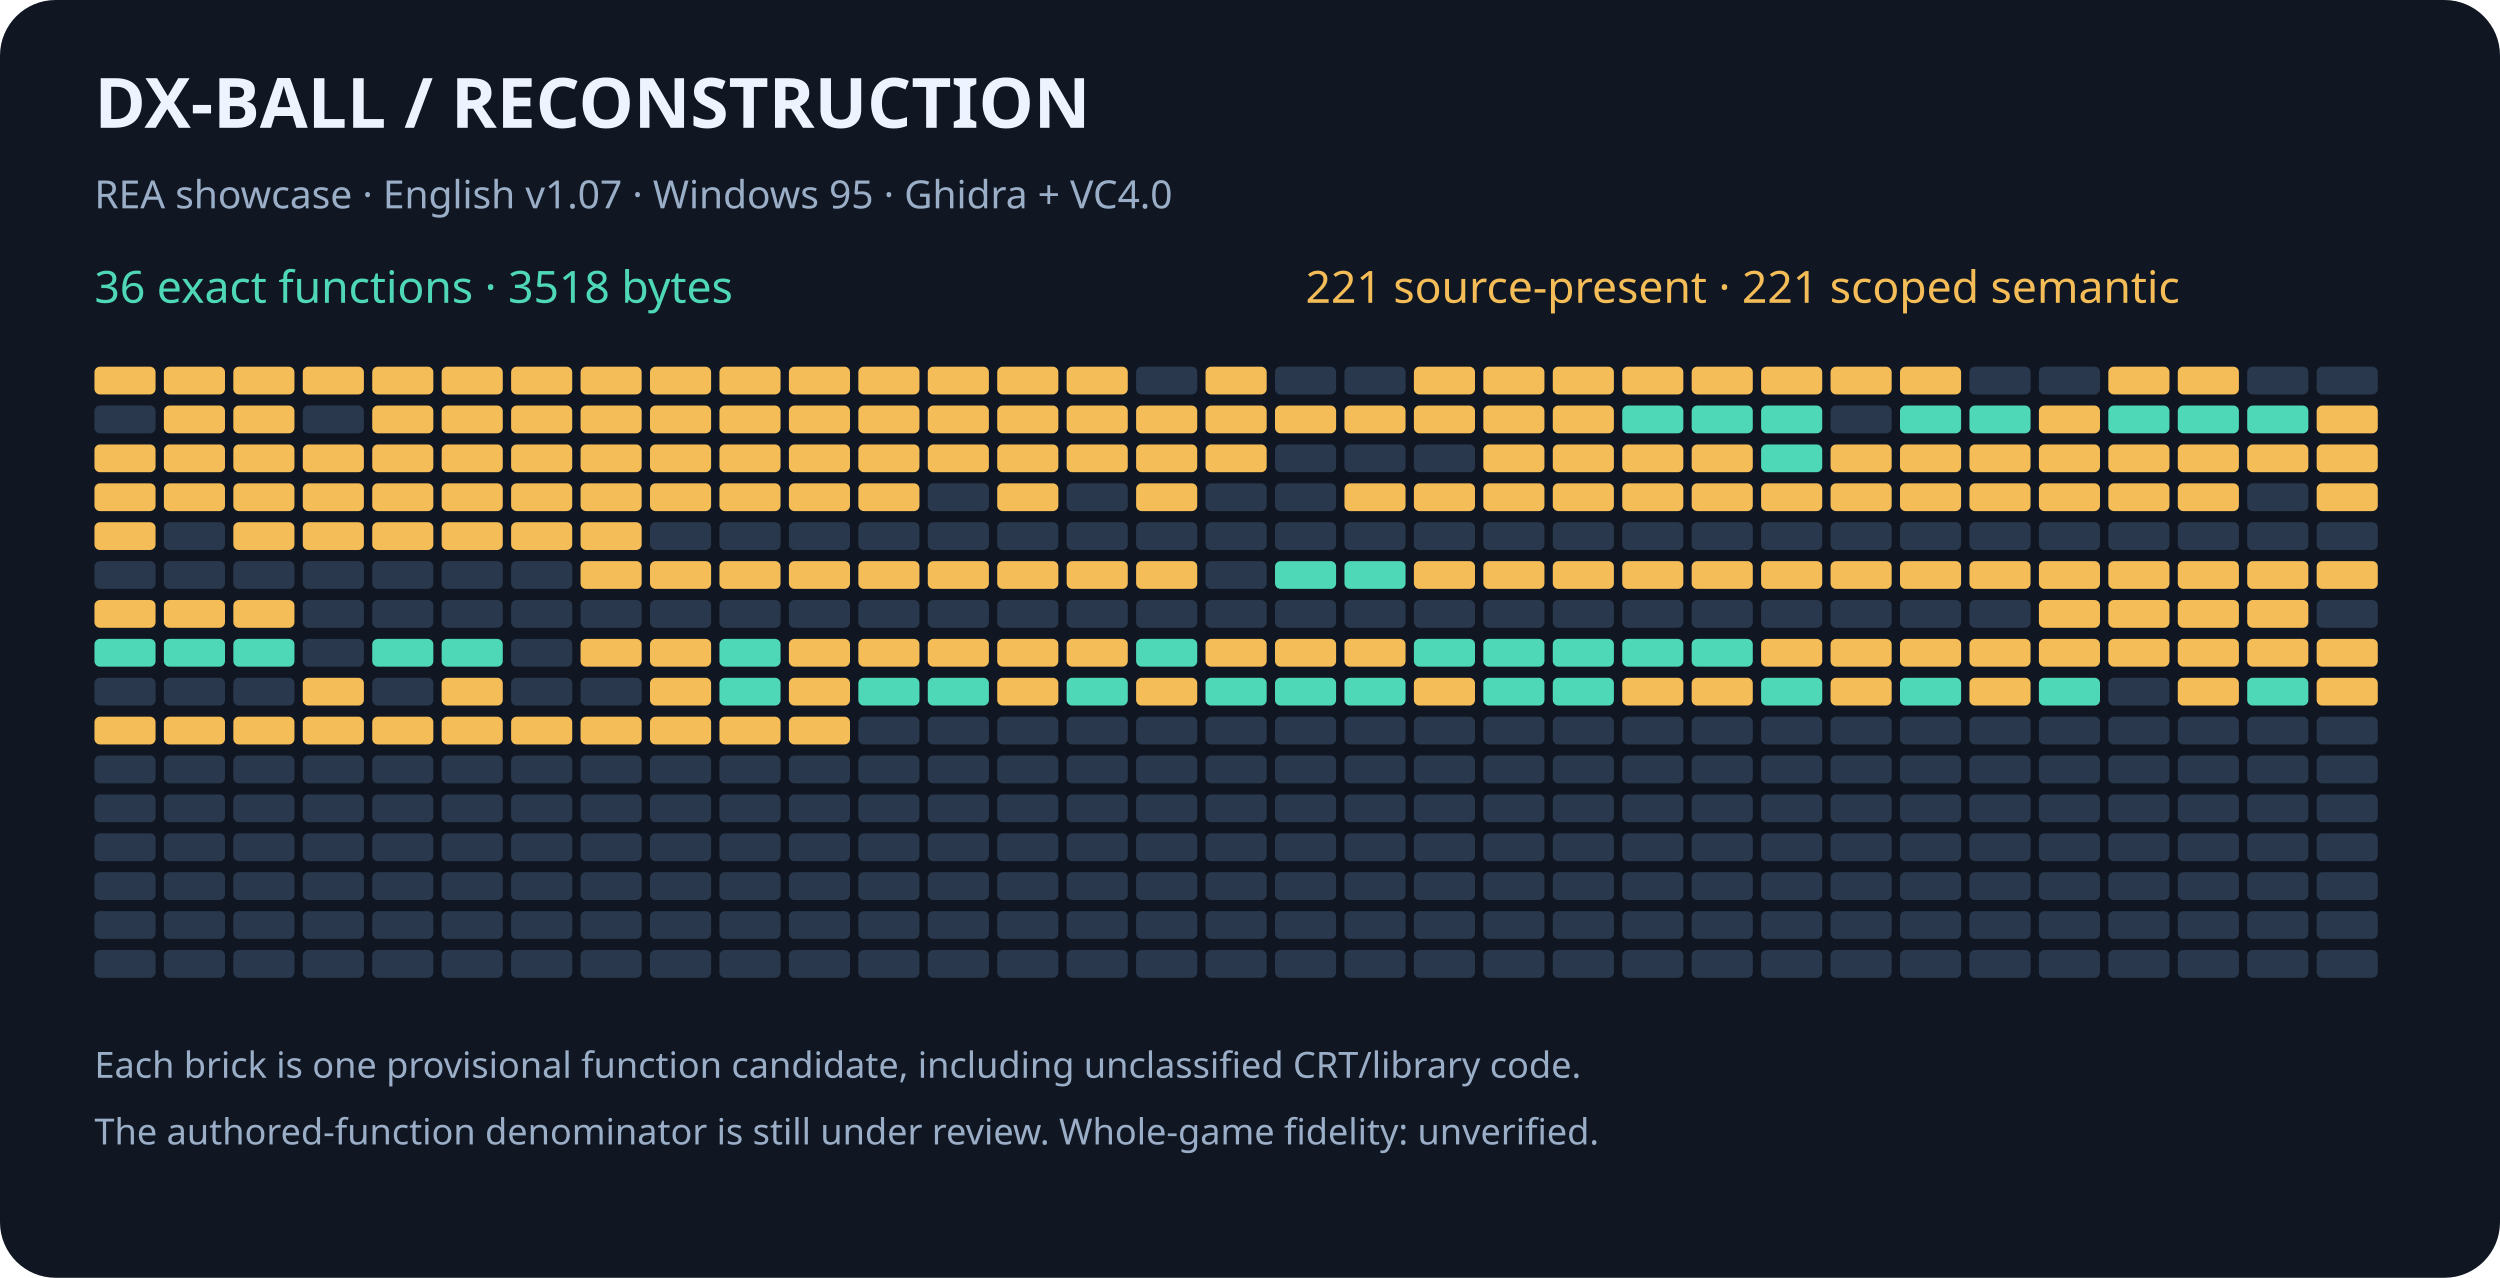
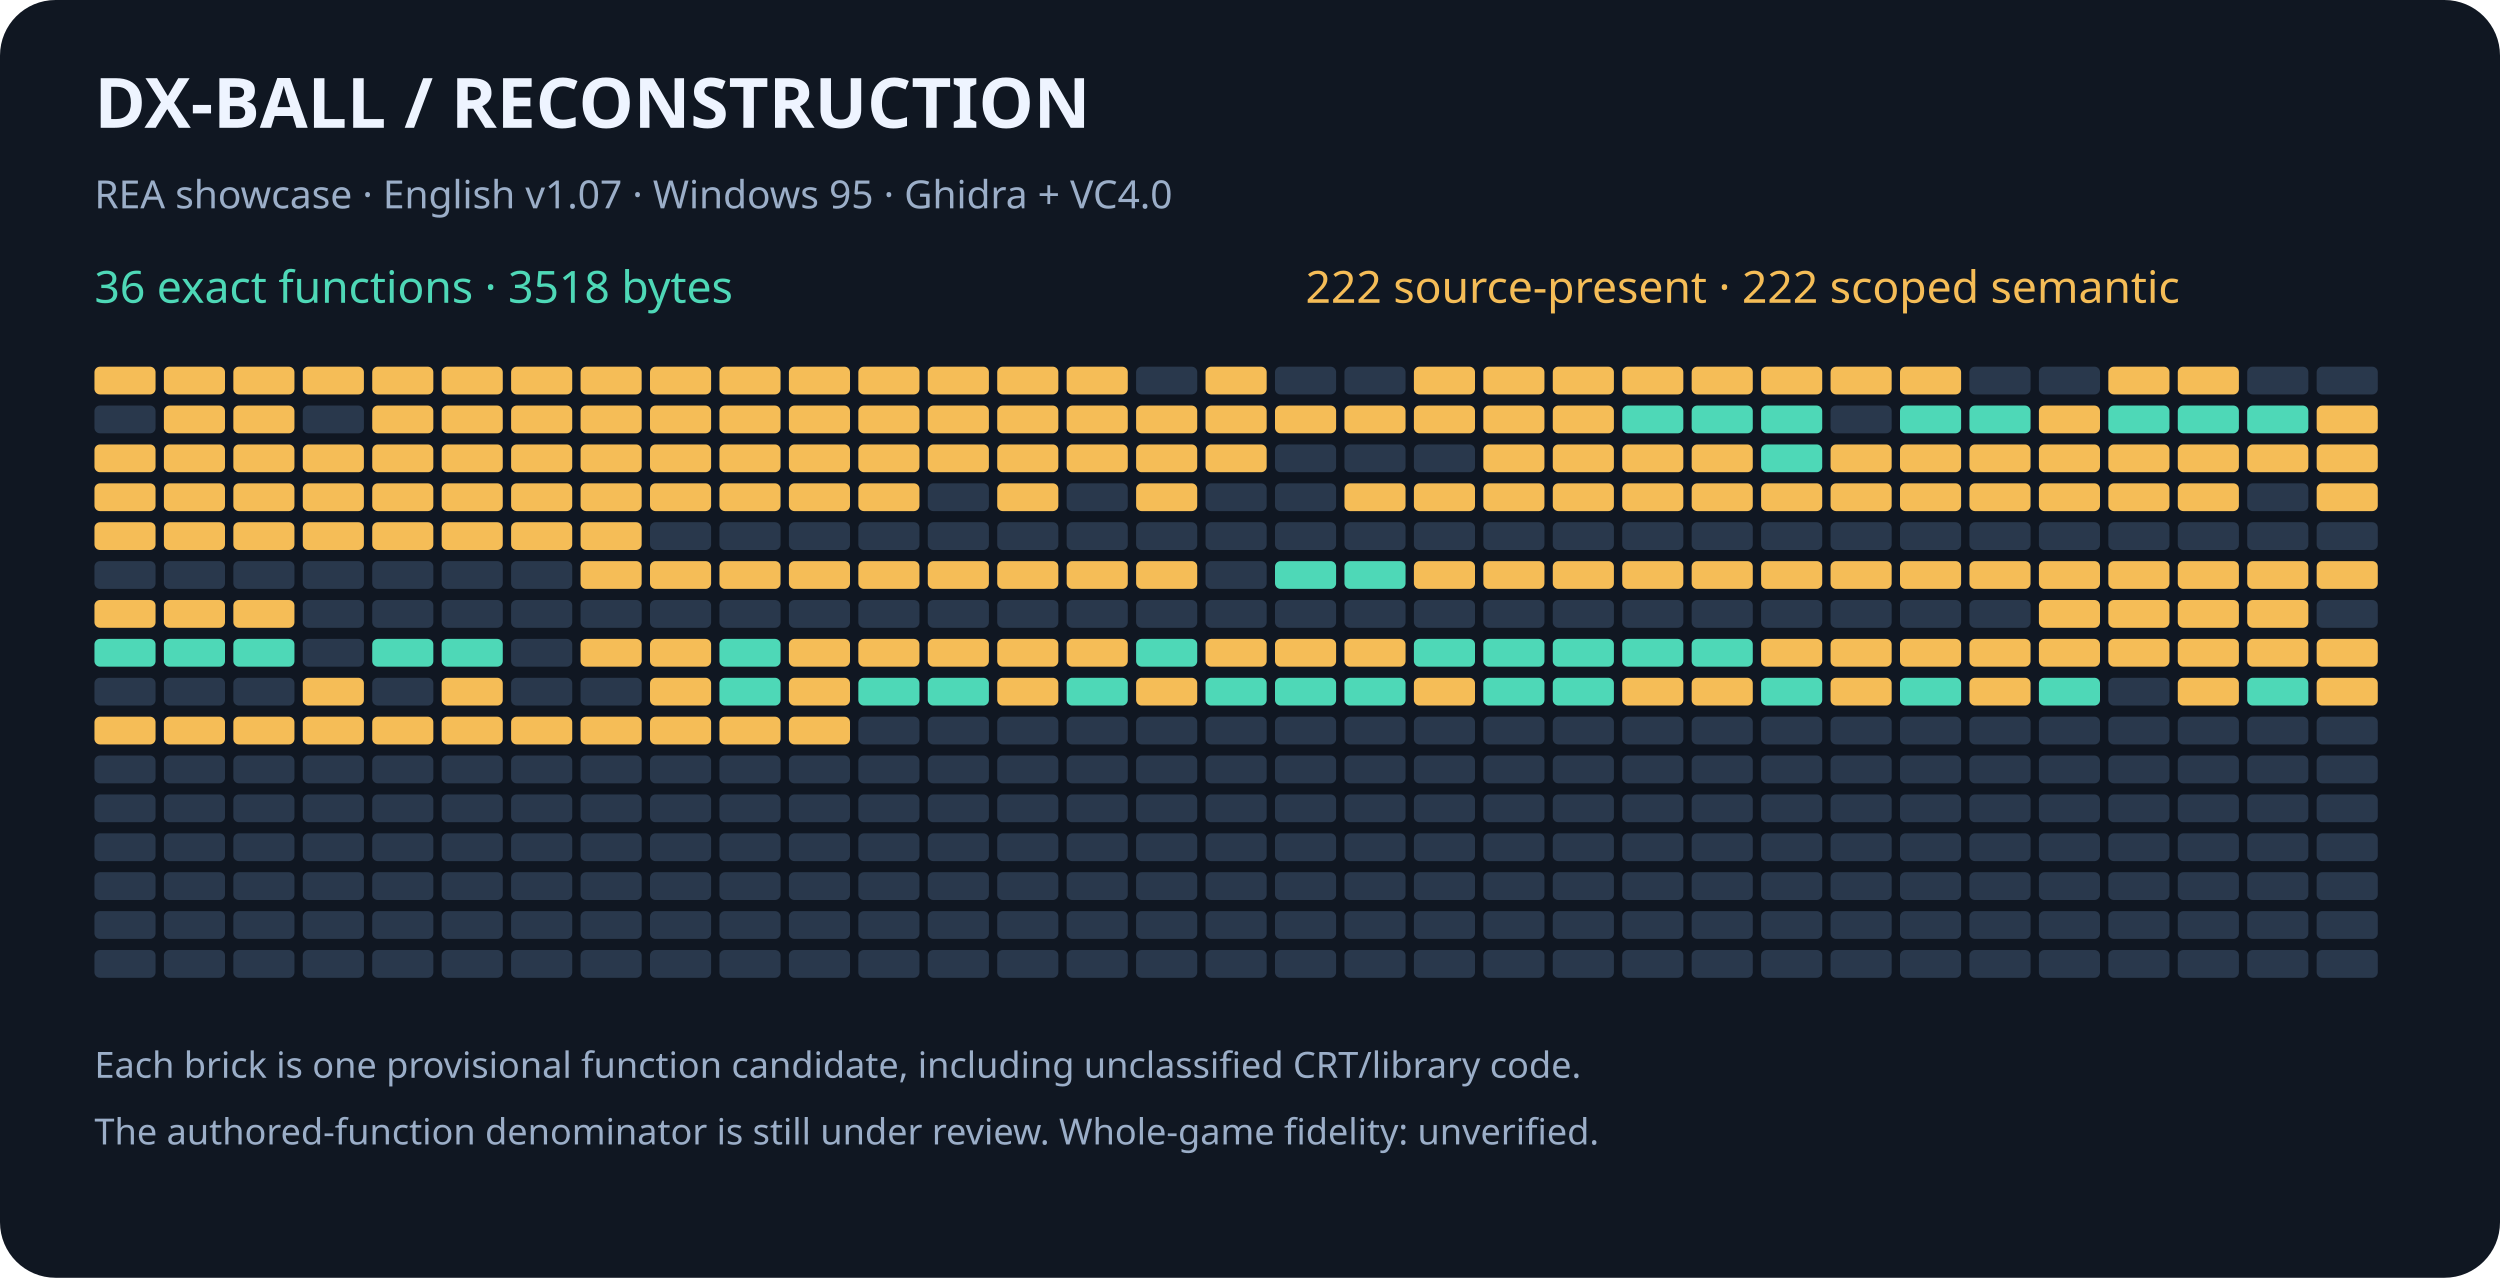
<svg xmlns="http://www.w3.org/2000/svg" width="900" height="460" viewBox="0 0 900 460" role="img" aria-labelledby="title desc">
  <rect width="900" height="460" rx="20" fill="#101722" />
  <g font-family="sans-serif">
    <text x="34" y="46" fill="#eef4ff" font-size="25" font-weight="bold">DX-BALL  /  RECONSTRUCTION</text>
    <text x="34" y="75" fill="#9baec8" font-size="14">REA showcase · English v1.07 · Windows 95 · Ghidra + VC4.0</text>
    <text x="34" y="109" fill="#4ed8b7" font-size="16">36 exact functions · 3518 bytes</text>
-     <text x="470" y="109" fill="#f5bd57" font-size="16">221 source-present · 221 scoped semantic</text>
+     <text x="470" y="109" fill="#f5bd57" font-size="16">222 source-present · 222 scoped semantic</text>
    <rect x="34" y="132" width="22" height="10" rx="2" fill="#f5bd57" />
    <rect x="59" y="132" width="22" height="10" rx="2" fill="#f5bd57" />
    <rect x="84" y="132" width="22" height="10" rx="2" fill="#f5bd57" />
    <rect x="109" y="132" width="22" height="10" rx="2" fill="#f5bd57" />
    <rect x="134" y="132" width="22" height="10" rx="2" fill="#f5bd57" />
    <rect x="159" y="132" width="22" height="10" rx="2" fill="#f5bd57" />
    <rect x="184" y="132" width="22" height="10" rx="2" fill="#f5bd57" />
    <rect x="209" y="132" width="22" height="10" rx="2" fill="#f5bd57" />
    <rect x="234" y="132" width="22" height="10" rx="2" fill="#f5bd57" />
    <rect x="259" y="132" width="22" height="10" rx="2" fill="#f5bd57" />
    <rect x="284" y="132" width="22" height="10" rx="2" fill="#f5bd57" />
    <rect x="309" y="132" width="22" height="10" rx="2" fill="#f5bd57" />
    <rect x="334" y="132" width="22" height="10" rx="2" fill="#f5bd57" />
    <rect x="359" y="132" width="22" height="10" rx="2" fill="#f5bd57" />
    <rect x="384" y="132" width="22" height="10" rx="2" fill="#f5bd57" />
    <rect x="409" y="132" width="22" height="10" rx="2" fill="#29384c" />
    <rect x="434" y="132" width="22" height="10" rx="2" fill="#f5bd57" />
    <rect x="459" y="132" width="22" height="10" rx="2" fill="#29384c" />
    <rect x="484" y="132" width="22" height="10" rx="2" fill="#29384c" />
    <rect x="509" y="132" width="22" height="10" rx="2" fill="#f5bd57" />
    <rect x="534" y="132" width="22" height="10" rx="2" fill="#f5bd57" />
    <rect x="559" y="132" width="22" height="10" rx="2" fill="#f5bd57" />
    <rect x="584" y="132" width="22" height="10" rx="2" fill="#f5bd57" />
    <rect x="609" y="132" width="22" height="10" rx="2" fill="#f5bd57" />
    <rect x="634" y="132" width="22" height="10" rx="2" fill="#f5bd57" />
    <rect x="659" y="132" width="22" height="10" rx="2" fill="#f5bd57" />
    <rect x="684" y="132" width="22" height="10" rx="2" fill="#f5bd57" />
    <rect x="709" y="132" width="22" height="10" rx="2" fill="#29384c" />
    <rect x="734" y="132" width="22" height="10" rx="2" fill="#29384c" />
    <rect x="759" y="132" width="22" height="10" rx="2" fill="#f5bd57" />
    <rect x="784" y="132" width="22" height="10" rx="2" fill="#f5bd57" />
    <rect x="809" y="132" width="22" height="10" rx="2" fill="#29384c" />
    <rect x="834" y="132" width="22" height="10" rx="2" fill="#29384c" />
    <rect x="34" y="146" width="22" height="10" rx="2" fill="#29384c" />
    <rect x="59" y="146" width="22" height="10" rx="2" fill="#f5bd57" />
    <rect x="84" y="146" width="22" height="10" rx="2" fill="#f5bd57" />
    <rect x="109" y="146" width="22" height="10" rx="2" fill="#29384c" />
    <rect x="134" y="146" width="22" height="10" rx="2" fill="#f5bd57" />
    <rect x="159" y="146" width="22" height="10" rx="2" fill="#f5bd57" />
    <rect x="184" y="146" width="22" height="10" rx="2" fill="#f5bd57" />
    <rect x="209" y="146" width="22" height="10" rx="2" fill="#f5bd57" />
    <rect x="234" y="146" width="22" height="10" rx="2" fill="#f5bd57" />
    <rect x="259" y="146" width="22" height="10" rx="2" fill="#f5bd57" />
    <rect x="284" y="146" width="22" height="10" rx="2" fill="#f5bd57" />
    <rect x="309" y="146" width="22" height="10" rx="2" fill="#f5bd57" />
    <rect x="334" y="146" width="22" height="10" rx="2" fill="#f5bd57" />
    <rect x="359" y="146" width="22" height="10" rx="2" fill="#f5bd57" />
    <rect x="384" y="146" width="22" height="10" rx="2" fill="#f5bd57" />
    <rect x="409" y="146" width="22" height="10" rx="2" fill="#f5bd57" />
    <rect x="434" y="146" width="22" height="10" rx="2" fill="#f5bd57" />
    <rect x="459" y="146" width="22" height="10" rx="2" fill="#f5bd57" />
    <rect x="484" y="146" width="22" height="10" rx="2" fill="#f5bd57" />
    <rect x="509" y="146" width="22" height="10" rx="2" fill="#f5bd57" />
    <rect x="534" y="146" width="22" height="10" rx="2" fill="#f5bd57" />
    <rect x="559" y="146" width="22" height="10" rx="2" fill="#f5bd57" />
    <rect x="584" y="146" width="22" height="10" rx="2" fill="#4ed8b7" />
    <rect x="609" y="146" width="22" height="10" rx="2" fill="#4ed8b7" />
    <rect x="634" y="146" width="22" height="10" rx="2" fill="#4ed8b7" />
    <rect x="659" y="146" width="22" height="10" rx="2" fill="#29384c" />
    <rect x="684" y="146" width="22" height="10" rx="2" fill="#4ed8b7" />
    <rect x="709" y="146" width="22" height="10" rx="2" fill="#4ed8b7" />
    <rect x="734" y="146" width="22" height="10" rx="2" fill="#f5bd57" />
    <rect x="759" y="146" width="22" height="10" rx="2" fill="#4ed8b7" />
    <rect x="784" y="146" width="22" height="10" rx="2" fill="#4ed8b7" />
    <rect x="809" y="146" width="22" height="10" rx="2" fill="#4ed8b7" />
    <rect x="834" y="146" width="22" height="10" rx="2" fill="#f5bd57" />
    <rect x="34" y="160" width="22" height="10" rx="2" fill="#f5bd57" />
    <rect x="59" y="160" width="22" height="10" rx="2" fill="#f5bd57" />
    <rect x="84" y="160" width="22" height="10" rx="2" fill="#f5bd57" />
    <rect x="109" y="160" width="22" height="10" rx="2" fill="#f5bd57" />
    <rect x="134" y="160" width="22" height="10" rx="2" fill="#f5bd57" />
    <rect x="159" y="160" width="22" height="10" rx="2" fill="#f5bd57" />
    <rect x="184" y="160" width="22" height="10" rx="2" fill="#f5bd57" />
    <rect x="209" y="160" width="22" height="10" rx="2" fill="#f5bd57" />
    <rect x="234" y="160" width="22" height="10" rx="2" fill="#f5bd57" />
    <rect x="259" y="160" width="22" height="10" rx="2" fill="#f5bd57" />
    <rect x="284" y="160" width="22" height="10" rx="2" fill="#f5bd57" />
    <rect x="309" y="160" width="22" height="10" rx="2" fill="#f5bd57" />
    <rect x="334" y="160" width="22" height="10" rx="2" fill="#f5bd57" />
    <rect x="359" y="160" width="22" height="10" rx="2" fill="#f5bd57" />
    <rect x="384" y="160" width="22" height="10" rx="2" fill="#f5bd57" />
    <rect x="409" y="160" width="22" height="10" rx="2" fill="#f5bd57" />
    <rect x="434" y="160" width="22" height="10" rx="2" fill="#f5bd57" />
    <rect x="459" y="160" width="22" height="10" rx="2" fill="#29384c" />
    <rect x="484" y="160" width="22" height="10" rx="2" fill="#29384c" />
    <rect x="509" y="160" width="22" height="10" rx="2" fill="#29384c" />
    <rect x="534" y="160" width="22" height="10" rx="2" fill="#f5bd57" />
    <rect x="559" y="160" width="22" height="10" rx="2" fill="#f5bd57" />
    <rect x="584" y="160" width="22" height="10" rx="2" fill="#f5bd57" />
    <rect x="609" y="160" width="22" height="10" rx="2" fill="#f5bd57" />
    <rect x="634" y="160" width="22" height="10" rx="2" fill="#4ed8b7" />
    <rect x="659" y="160" width="22" height="10" rx="2" fill="#f5bd57" />
    <rect x="684" y="160" width="22" height="10" rx="2" fill="#f5bd57" />
    <rect x="709" y="160" width="22" height="10" rx="2" fill="#f5bd57" />
    <rect x="734" y="160" width="22" height="10" rx="2" fill="#f5bd57" />
    <rect x="759" y="160" width="22" height="10" rx="2" fill="#f5bd57" />
    <rect x="784" y="160" width="22" height="10" rx="2" fill="#f5bd57" />
    <rect x="809" y="160" width="22" height="10" rx="2" fill="#f5bd57" />
    <rect x="834" y="160" width="22" height="10" rx="2" fill="#f5bd57" />
    <rect x="34" y="174" width="22" height="10" rx="2" fill="#f5bd57" />
    <rect x="59" y="174" width="22" height="10" rx="2" fill="#f5bd57" />
    <rect x="84" y="174" width="22" height="10" rx="2" fill="#f5bd57" />
    <rect x="109" y="174" width="22" height="10" rx="2" fill="#f5bd57" />
    <rect x="134" y="174" width="22" height="10" rx="2" fill="#f5bd57" />
    <rect x="159" y="174" width="22" height="10" rx="2" fill="#f5bd57" />
    <rect x="184" y="174" width="22" height="10" rx="2" fill="#f5bd57" />
    <rect x="209" y="174" width="22" height="10" rx="2" fill="#f5bd57" />
    <rect x="234" y="174" width="22" height="10" rx="2" fill="#f5bd57" />
    <rect x="259" y="174" width="22" height="10" rx="2" fill="#f5bd57" />
    <rect x="284" y="174" width="22" height="10" rx="2" fill="#f5bd57" />
    <rect x="309" y="174" width="22" height="10" rx="2" fill="#f5bd57" />
    <rect x="334" y="174" width="22" height="10" rx="2" fill="#29384c" />
    <rect x="359" y="174" width="22" height="10" rx="2" fill="#f5bd57" />
    <rect x="384" y="174" width="22" height="10" rx="2" fill="#29384c" />
    <rect x="409" y="174" width="22" height="10" rx="2" fill="#f5bd57" />
    <rect x="434" y="174" width="22" height="10" rx="2" fill="#29384c" />
    <rect x="459" y="174" width="22" height="10" rx="2" fill="#29384c" />
    <rect x="484" y="174" width="22" height="10" rx="2" fill="#f5bd57" />
    <rect x="509" y="174" width="22" height="10" rx="2" fill="#f5bd57" />
    <rect x="534" y="174" width="22" height="10" rx="2" fill="#f5bd57" />
    <rect x="559" y="174" width="22" height="10" rx="2" fill="#f5bd57" />
    <rect x="584" y="174" width="22" height="10" rx="2" fill="#f5bd57" />
    <rect x="609" y="174" width="22" height="10" rx="2" fill="#f5bd57" />
    <rect x="634" y="174" width="22" height="10" rx="2" fill="#f5bd57" />
    <rect x="659" y="174" width="22" height="10" rx="2" fill="#f5bd57" />
    <rect x="684" y="174" width="22" height="10" rx="2" fill="#f5bd57" />
    <rect x="709" y="174" width="22" height="10" rx="2" fill="#f5bd57" />
    <rect x="734" y="174" width="22" height="10" rx="2" fill="#f5bd57" />
    <rect x="759" y="174" width="22" height="10" rx="2" fill="#f5bd57" />
    <rect x="784" y="174" width="22" height="10" rx="2" fill="#f5bd57" />
    <rect x="809" y="174" width="22" height="10" rx="2" fill="#29384c" />
    <rect x="834" y="174" width="22" height="10" rx="2" fill="#f5bd57" />
    <rect x="34" y="188" width="22" height="10" rx="2" fill="#f5bd57" />
-     <rect x="59" y="188" width="22" height="10" rx="2" fill="#29384c" />
+     <rect x="59" y="188" width="22" height="10" rx="2" fill="#f5bd57" />
    <rect x="84" y="188" width="22" height="10" rx="2" fill="#f5bd57" />
    <rect x="109" y="188" width="22" height="10" rx="2" fill="#f5bd57" />
    <rect x="134" y="188" width="22" height="10" rx="2" fill="#f5bd57" />
    <rect x="159" y="188" width="22" height="10" rx="2" fill="#f5bd57" />
    <rect x="184" y="188" width="22" height="10" rx="2" fill="#f5bd57" />
    <rect x="209" y="188" width="22" height="10" rx="2" fill="#f5bd57" />
    <rect x="234" y="188" width="22" height="10" rx="2" fill="#29384c" />
    <rect x="259" y="188" width="22" height="10" rx="2" fill="#29384c" />
    <rect x="284" y="188" width="22" height="10" rx="2" fill="#29384c" />
    <rect x="309" y="188" width="22" height="10" rx="2" fill="#29384c" />
    <rect x="334" y="188" width="22" height="10" rx="2" fill="#29384c" />
    <rect x="359" y="188" width="22" height="10" rx="2" fill="#29384c" />
    <rect x="384" y="188" width="22" height="10" rx="2" fill="#29384c" />
    <rect x="409" y="188" width="22" height="10" rx="2" fill="#29384c" />
    <rect x="434" y="188" width="22" height="10" rx="2" fill="#29384c" />
    <rect x="459" y="188" width="22" height="10" rx="2" fill="#29384c" />
    <rect x="484" y="188" width="22" height="10" rx="2" fill="#29384c" />
    <rect x="509" y="188" width="22" height="10" rx="2" fill="#29384c" />
    <rect x="534" y="188" width="22" height="10" rx="2" fill="#29384c" />
    <rect x="559" y="188" width="22" height="10" rx="2" fill="#29384c" />
    <rect x="584" y="188" width="22" height="10" rx="2" fill="#29384c" />
    <rect x="609" y="188" width="22" height="10" rx="2" fill="#29384c" />
    <rect x="634" y="188" width="22" height="10" rx="2" fill="#29384c" />
    <rect x="659" y="188" width="22" height="10" rx="2" fill="#29384c" />
    <rect x="684" y="188" width="22" height="10" rx="2" fill="#29384c" />
    <rect x="709" y="188" width="22" height="10" rx="2" fill="#29384c" />
    <rect x="734" y="188" width="22" height="10" rx="2" fill="#29384c" />
    <rect x="759" y="188" width="22" height="10" rx="2" fill="#29384c" />
    <rect x="784" y="188" width="22" height="10" rx="2" fill="#29384c" />
    <rect x="809" y="188" width="22" height="10" rx="2" fill="#29384c" />
    <rect x="834" y="188" width="22" height="10" rx="2" fill="#29384c" />
    <rect x="34" y="202" width="22" height="10" rx="2" fill="#29384c" />
    <rect x="59" y="202" width="22" height="10" rx="2" fill="#29384c" />
    <rect x="84" y="202" width="22" height="10" rx="2" fill="#29384c" />
    <rect x="109" y="202" width="22" height="10" rx="2" fill="#29384c" />
    <rect x="134" y="202" width="22" height="10" rx="2" fill="#29384c" />
    <rect x="159" y="202" width="22" height="10" rx="2" fill="#29384c" />
    <rect x="184" y="202" width="22" height="10" rx="2" fill="#29384c" />
    <rect x="209" y="202" width="22" height="10" rx="2" fill="#f5bd57" />
    <rect x="234" y="202" width="22" height="10" rx="2" fill="#f5bd57" />
    <rect x="259" y="202" width="22" height="10" rx="2" fill="#f5bd57" />
    <rect x="284" y="202" width="22" height="10" rx="2" fill="#f5bd57" />
    <rect x="309" y="202" width="22" height="10" rx="2" fill="#f5bd57" />
    <rect x="334" y="202" width="22" height="10" rx="2" fill="#f5bd57" />
    <rect x="359" y="202" width="22" height="10" rx="2" fill="#f5bd57" />
    <rect x="384" y="202" width="22" height="10" rx="2" fill="#f5bd57" />
    <rect x="409" y="202" width="22" height="10" rx="2" fill="#f5bd57" />
    <rect x="434" y="202" width="22" height="10" rx="2" fill="#29384c" />
    <rect x="459" y="202" width="22" height="10" rx="2" fill="#4ed8b7" />
    <rect x="484" y="202" width="22" height="10" rx="2" fill="#4ed8b7" />
    <rect x="509" y="202" width="22" height="10" rx="2" fill="#f5bd57" />
    <rect x="534" y="202" width="22" height="10" rx="2" fill="#f5bd57" />
    <rect x="559" y="202" width="22" height="10" rx="2" fill="#f5bd57" />
    <rect x="584" y="202" width="22" height="10" rx="2" fill="#f5bd57" />
    <rect x="609" y="202" width="22" height="10" rx="2" fill="#f5bd57" />
    <rect x="634" y="202" width="22" height="10" rx="2" fill="#f5bd57" />
    <rect x="659" y="202" width="22" height="10" rx="2" fill="#f5bd57" />
    <rect x="684" y="202" width="22" height="10" rx="2" fill="#f5bd57" />
    <rect x="709" y="202" width="22" height="10" rx="2" fill="#f5bd57" />
    <rect x="734" y="202" width="22" height="10" rx="2" fill="#f5bd57" />
    <rect x="759" y="202" width="22" height="10" rx="2" fill="#f5bd57" />
    <rect x="784" y="202" width="22" height="10" rx="2" fill="#f5bd57" />
    <rect x="809" y="202" width="22" height="10" rx="2" fill="#f5bd57" />
    <rect x="834" y="202" width="22" height="10" rx="2" fill="#f5bd57" />
    <rect x="34" y="216" width="22" height="10" rx="2" fill="#f5bd57" />
    <rect x="59" y="216" width="22" height="10" rx="2" fill="#f5bd57" />
    <rect x="84" y="216" width="22" height="10" rx="2" fill="#f5bd57" />
    <rect x="109" y="216" width="22" height="10" rx="2" fill="#29384c" />
    <rect x="134" y="216" width="22" height="10" rx="2" fill="#29384c" />
    <rect x="159" y="216" width="22" height="10" rx="2" fill="#29384c" />
    <rect x="184" y="216" width="22" height="10" rx="2" fill="#29384c" />
    <rect x="209" y="216" width="22" height="10" rx="2" fill="#29384c" />
    <rect x="234" y="216" width="22" height="10" rx="2" fill="#29384c" />
    <rect x="259" y="216" width="22" height="10" rx="2" fill="#29384c" />
    <rect x="284" y="216" width="22" height="10" rx="2" fill="#29384c" />
    <rect x="309" y="216" width="22" height="10" rx="2" fill="#29384c" />
    <rect x="334" y="216" width="22" height="10" rx="2" fill="#29384c" />
    <rect x="359" y="216" width="22" height="10" rx="2" fill="#29384c" />
    <rect x="384" y="216" width="22" height="10" rx="2" fill="#29384c" />
    <rect x="409" y="216" width="22" height="10" rx="2" fill="#29384c" />
    <rect x="434" y="216" width="22" height="10" rx="2" fill="#29384c" />
    <rect x="459" y="216" width="22" height="10" rx="2" fill="#29384c" />
    <rect x="484" y="216" width="22" height="10" rx="2" fill="#29384c" />
    <rect x="509" y="216" width="22" height="10" rx="2" fill="#29384c" />
    <rect x="534" y="216" width="22" height="10" rx="2" fill="#29384c" />
    <rect x="559" y="216" width="22" height="10" rx="2" fill="#29384c" />
    <rect x="584" y="216" width="22" height="10" rx="2" fill="#29384c" />
    <rect x="609" y="216" width="22" height="10" rx="2" fill="#29384c" />
    <rect x="634" y="216" width="22" height="10" rx="2" fill="#29384c" />
    <rect x="659" y="216" width="22" height="10" rx="2" fill="#29384c" />
    <rect x="684" y="216" width="22" height="10" rx="2" fill="#29384c" />
    <rect x="709" y="216" width="22" height="10" rx="2" fill="#29384c" />
    <rect x="734" y="216" width="22" height="10" rx="2" fill="#f5bd57" />
    <rect x="759" y="216" width="22" height="10" rx="2" fill="#f5bd57" />
    <rect x="784" y="216" width="22" height="10" rx="2" fill="#f5bd57" />
    <rect x="809" y="216" width="22" height="10" rx="2" fill="#f5bd57" />
    <rect x="834" y="216" width="22" height="10" rx="2" fill="#29384c" />
    <rect x="34" y="230" width="22" height="10" rx="2" fill="#4ed8b7" />
    <rect x="59" y="230" width="22" height="10" rx="2" fill="#4ed8b7" />
    <rect x="84" y="230" width="22" height="10" rx="2" fill="#4ed8b7" />
    <rect x="109" y="230" width="22" height="10" rx="2" fill="#29384c" />
    <rect x="134" y="230" width="22" height="10" rx="2" fill="#4ed8b7" />
    <rect x="159" y="230" width="22" height="10" rx="2" fill="#4ed8b7" />
    <rect x="184" y="230" width="22" height="10" rx="2" fill="#29384c" />
    <rect x="209" y="230" width="22" height="10" rx="2" fill="#f5bd57" />
    <rect x="234" y="230" width="22" height="10" rx="2" fill="#f5bd57" />
    <rect x="259" y="230" width="22" height="10" rx="2" fill="#4ed8b7" />
    <rect x="284" y="230" width="22" height="10" rx="2" fill="#f5bd57" />
    <rect x="309" y="230" width="22" height="10" rx="2" fill="#f5bd57" />
    <rect x="334" y="230" width="22" height="10" rx="2" fill="#f5bd57" />
    <rect x="359" y="230" width="22" height="10" rx="2" fill="#f5bd57" />
    <rect x="384" y="230" width="22" height="10" rx="2" fill="#f5bd57" />
    <rect x="409" y="230" width="22" height="10" rx="2" fill="#4ed8b7" />
    <rect x="434" y="230" width="22" height="10" rx="2" fill="#f5bd57" />
    <rect x="459" y="230" width="22" height="10" rx="2" fill="#f5bd57" />
    <rect x="484" y="230" width="22" height="10" rx="2" fill="#f5bd57" />
    <rect x="509" y="230" width="22" height="10" rx="2" fill="#4ed8b7" />
    <rect x="534" y="230" width="22" height="10" rx="2" fill="#4ed8b7" />
    <rect x="559" y="230" width="22" height="10" rx="2" fill="#4ed8b7" />
    <rect x="584" y="230" width="22" height="10" rx="2" fill="#4ed8b7" />
    <rect x="609" y="230" width="22" height="10" rx="2" fill="#4ed8b7" />
    <rect x="634" y="230" width="22" height="10" rx="2" fill="#f5bd57" />
    <rect x="659" y="230" width="22" height="10" rx="2" fill="#f5bd57" />
    <rect x="684" y="230" width="22" height="10" rx="2" fill="#f5bd57" />
    <rect x="709" y="230" width="22" height="10" rx="2" fill="#f5bd57" />
    <rect x="734" y="230" width="22" height="10" rx="2" fill="#f5bd57" />
    <rect x="759" y="230" width="22" height="10" rx="2" fill="#f5bd57" />
    <rect x="784" y="230" width="22" height="10" rx="2" fill="#f5bd57" />
    <rect x="809" y="230" width="22" height="10" rx="2" fill="#f5bd57" />
    <rect x="834" y="230" width="22" height="10" rx="2" fill="#f5bd57" />
    <rect x="34" y="244" width="22" height="10" rx="2" fill="#29384c" />
    <rect x="59" y="244" width="22" height="10" rx="2" fill="#29384c" />
    <rect x="84" y="244" width="22" height="10" rx="2" fill="#29384c" />
    <rect x="109" y="244" width="22" height="10" rx="2" fill="#f5bd57" />
    <rect x="134" y="244" width="22" height="10" rx="2" fill="#29384c" />
    <rect x="159" y="244" width="22" height="10" rx="2" fill="#f5bd57" />
    <rect x="184" y="244" width="22" height="10" rx="2" fill="#29384c" />
    <rect x="209" y="244" width="22" height="10" rx="2" fill="#29384c" />
    <rect x="234" y="244" width="22" height="10" rx="2" fill="#f5bd57" />
    <rect x="259" y="244" width="22" height="10" rx="2" fill="#4ed8b7" />
    <rect x="284" y="244" width="22" height="10" rx="2" fill="#f5bd57" />
    <rect x="309" y="244" width="22" height="10" rx="2" fill="#4ed8b7" />
    <rect x="334" y="244" width="22" height="10" rx="2" fill="#4ed8b7" />
    <rect x="359" y="244" width="22" height="10" rx="2" fill="#f5bd57" />
    <rect x="384" y="244" width="22" height="10" rx="2" fill="#4ed8b7" />
    <rect x="409" y="244" width="22" height="10" rx="2" fill="#f5bd57" />
    <rect x="434" y="244" width="22" height="10" rx="2" fill="#4ed8b7" />
    <rect x="459" y="244" width="22" height="10" rx="2" fill="#4ed8b7" />
    <rect x="484" y="244" width="22" height="10" rx="2" fill="#4ed8b7" />
    <rect x="509" y="244" width="22" height="10" rx="2" fill="#f5bd57" />
    <rect x="534" y="244" width="22" height="10" rx="2" fill="#4ed8b7" />
    <rect x="559" y="244" width="22" height="10" rx="2" fill="#4ed8b7" />
    <rect x="584" y="244" width="22" height="10" rx="2" fill="#f5bd57" />
    <rect x="609" y="244" width="22" height="10" rx="2" fill="#f5bd57" />
    <rect x="634" y="244" width="22" height="10" rx="2" fill="#4ed8b7" />
    <rect x="659" y="244" width="22" height="10" rx="2" fill="#f5bd57" />
    <rect x="684" y="244" width="22" height="10" rx="2" fill="#4ed8b7" />
    <rect x="709" y="244" width="22" height="10" rx="2" fill="#f5bd57" />
    <rect x="734" y="244" width="22" height="10" rx="2" fill="#4ed8b7" />
    <rect x="759" y="244" width="22" height="10" rx="2" fill="#29384c" />
    <rect x="784" y="244" width="22" height="10" rx="2" fill="#f5bd57" />
    <rect x="809" y="244" width="22" height="10" rx="2" fill="#4ed8b7" />
    <rect x="834" y="244" width="22" height="10" rx="2" fill="#f5bd57" />
    <rect x="34" y="258" width="22" height="10" rx="2" fill="#f5bd57" />
    <rect x="59" y="258" width="22" height="10" rx="2" fill="#f5bd57" />
    <rect x="84" y="258" width="22" height="10" rx="2" fill="#f5bd57" />
    <rect x="109" y="258" width="22" height="10" rx="2" fill="#f5bd57" />
    <rect x="134" y="258" width="22" height="10" rx="2" fill="#f5bd57" />
    <rect x="159" y="258" width="22" height="10" rx="2" fill="#f5bd57" />
    <rect x="184" y="258" width="22" height="10" rx="2" fill="#f5bd57" />
    <rect x="209" y="258" width="22" height="10" rx="2" fill="#f5bd57" />
    <rect x="234" y="258" width="22" height="10" rx="2" fill="#f5bd57" />
    <rect x="259" y="258" width="22" height="10" rx="2" fill="#f5bd57" />
    <rect x="284" y="258" width="22" height="10" rx="2" fill="#f5bd57" />
    <rect x="309" y="258" width="22" height="10" rx="2" fill="#29384c" />
    <rect x="334" y="258" width="22" height="10" rx="2" fill="#29384c" />
    <rect x="359" y="258" width="22" height="10" rx="2" fill="#29384c" />
    <rect x="384" y="258" width="22" height="10" rx="2" fill="#29384c" />
    <rect x="409" y="258" width="22" height="10" rx="2" fill="#29384c" />
    <rect x="434" y="258" width="22" height="10" rx="2" fill="#29384c" />
    <rect x="459" y="258" width="22" height="10" rx="2" fill="#29384c" />
    <rect x="484" y="258" width="22" height="10" rx="2" fill="#29384c" />
    <rect x="509" y="258" width="22" height="10" rx="2" fill="#29384c" />
    <rect x="534" y="258" width="22" height="10" rx="2" fill="#29384c" />
    <rect x="559" y="258" width="22" height="10" rx="2" fill="#29384c" />
    <rect x="584" y="258" width="22" height="10" rx="2" fill="#29384c" />
    <rect x="609" y="258" width="22" height="10" rx="2" fill="#29384c" />
    <rect x="634" y="258" width="22" height="10" rx="2" fill="#29384c" />
    <rect x="659" y="258" width="22" height="10" rx="2" fill="#29384c" />
    <rect x="684" y="258" width="22" height="10" rx="2" fill="#29384c" />
    <rect x="709" y="258" width="22" height="10" rx="2" fill="#29384c" />
    <rect x="734" y="258" width="22" height="10" rx="2" fill="#29384c" />
    <rect x="759" y="258" width="22" height="10" rx="2" fill="#29384c" />
    <rect x="784" y="258" width="22" height="10" rx="2" fill="#29384c" />
    <rect x="809" y="258" width="22" height="10" rx="2" fill="#29384c" />
    <rect x="834" y="258" width="22" height="10" rx="2" fill="#29384c" />
    <rect x="34" y="272" width="22" height="10" rx="2" fill="#29384c" />
    <rect x="59" y="272" width="22" height="10" rx="2" fill="#29384c" />
    <rect x="84" y="272" width="22" height="10" rx="2" fill="#29384c" />
    <rect x="109" y="272" width="22" height="10" rx="2" fill="#29384c" />
    <rect x="134" y="272" width="22" height="10" rx="2" fill="#29384c" />
    <rect x="159" y="272" width="22" height="10" rx="2" fill="#29384c" />
    <rect x="184" y="272" width="22" height="10" rx="2" fill="#29384c" />
    <rect x="209" y="272" width="22" height="10" rx="2" fill="#29384c" />
    <rect x="234" y="272" width="22" height="10" rx="2" fill="#29384c" />
    <rect x="259" y="272" width="22" height="10" rx="2" fill="#29384c" />
    <rect x="284" y="272" width="22" height="10" rx="2" fill="#29384c" />
    <rect x="309" y="272" width="22" height="10" rx="2" fill="#29384c" />
    <rect x="334" y="272" width="22" height="10" rx="2" fill="#29384c" />
    <rect x="359" y="272" width="22" height="10" rx="2" fill="#29384c" />
    <rect x="384" y="272" width="22" height="10" rx="2" fill="#29384c" />
    <rect x="409" y="272" width="22" height="10" rx="2" fill="#29384c" />
    <rect x="434" y="272" width="22" height="10" rx="2" fill="#29384c" />
    <rect x="459" y="272" width="22" height="10" rx="2" fill="#29384c" />
    <rect x="484" y="272" width="22" height="10" rx="2" fill="#29384c" />
    <rect x="509" y="272" width="22" height="10" rx="2" fill="#29384c" />
    <rect x="534" y="272" width="22" height="10" rx="2" fill="#29384c" />
    <rect x="559" y="272" width="22" height="10" rx="2" fill="#29384c" />
    <rect x="584" y="272" width="22" height="10" rx="2" fill="#29384c" />
    <rect x="609" y="272" width="22" height="10" rx="2" fill="#29384c" />
    <rect x="634" y="272" width="22" height="10" rx="2" fill="#29384c" />
    <rect x="659" y="272" width="22" height="10" rx="2" fill="#29384c" />
    <rect x="684" y="272" width="22" height="10" rx="2" fill="#29384c" />
    <rect x="709" y="272" width="22" height="10" rx="2" fill="#29384c" />
    <rect x="734" y="272" width="22" height="10" rx="2" fill="#29384c" />
    <rect x="759" y="272" width="22" height="10" rx="2" fill="#29384c" />
    <rect x="784" y="272" width="22" height="10" rx="2" fill="#29384c" />
    <rect x="809" y="272" width="22" height="10" rx="2" fill="#29384c" />
    <rect x="834" y="272" width="22" height="10" rx="2" fill="#29384c" />
    <rect x="34" y="286" width="22" height="10" rx="2" fill="#29384c" />
    <rect x="59" y="286" width="22" height="10" rx="2" fill="#29384c" />
    <rect x="84" y="286" width="22" height="10" rx="2" fill="#29384c" />
    <rect x="109" y="286" width="22" height="10" rx="2" fill="#29384c" />
    <rect x="134" y="286" width="22" height="10" rx="2" fill="#29384c" />
    <rect x="159" y="286" width="22" height="10" rx="2" fill="#29384c" />
    <rect x="184" y="286" width="22" height="10" rx="2" fill="#29384c" />
    <rect x="209" y="286" width="22" height="10" rx="2" fill="#29384c" />
    <rect x="234" y="286" width="22" height="10" rx="2" fill="#29384c" />
    <rect x="259" y="286" width="22" height="10" rx="2" fill="#29384c" />
    <rect x="284" y="286" width="22" height="10" rx="2" fill="#29384c" />
    <rect x="309" y="286" width="22" height="10" rx="2" fill="#29384c" />
    <rect x="334" y="286" width="22" height="10" rx="2" fill="#29384c" />
    <rect x="359" y="286" width="22" height="10" rx="2" fill="#29384c" />
    <rect x="384" y="286" width="22" height="10" rx="2" fill="#29384c" />
    <rect x="409" y="286" width="22" height="10" rx="2" fill="#29384c" />
    <rect x="434" y="286" width="22" height="10" rx="2" fill="#29384c" />
    <rect x="459" y="286" width="22" height="10" rx="2" fill="#29384c" />
    <rect x="484" y="286" width="22" height="10" rx="2" fill="#29384c" />
    <rect x="509" y="286" width="22" height="10" rx="2" fill="#29384c" />
    <rect x="534" y="286" width="22" height="10" rx="2" fill="#29384c" />
    <rect x="559" y="286" width="22" height="10" rx="2" fill="#29384c" />
    <rect x="584" y="286" width="22" height="10" rx="2" fill="#29384c" />
    <rect x="609" y="286" width="22" height="10" rx="2" fill="#29384c" />
    <rect x="634" y="286" width="22" height="10" rx="2" fill="#29384c" />
    <rect x="659" y="286" width="22" height="10" rx="2" fill="#29384c" />
    <rect x="684" y="286" width="22" height="10" rx="2" fill="#29384c" />
    <rect x="709" y="286" width="22" height="10" rx="2" fill="#29384c" />
    <rect x="734" y="286" width="22" height="10" rx="2" fill="#29384c" />
    <rect x="759" y="286" width="22" height="10" rx="2" fill="#29384c" />
    <rect x="784" y="286" width="22" height="10" rx="2" fill="#29384c" />
    <rect x="809" y="286" width="22" height="10" rx="2" fill="#29384c" />
    <rect x="834" y="286" width="22" height="10" rx="2" fill="#29384c" />
    <rect x="34" y="300" width="22" height="10" rx="2" fill="#29384c" />
    <rect x="59" y="300" width="22" height="10" rx="2" fill="#29384c" />
    <rect x="84" y="300" width="22" height="10" rx="2" fill="#29384c" />
    <rect x="109" y="300" width="22" height="10" rx="2" fill="#29384c" />
    <rect x="134" y="300" width="22" height="10" rx="2" fill="#29384c" />
    <rect x="159" y="300" width="22" height="10" rx="2" fill="#29384c" />
    <rect x="184" y="300" width="22" height="10" rx="2" fill="#29384c" />
    <rect x="209" y="300" width="22" height="10" rx="2" fill="#29384c" />
    <rect x="234" y="300" width="22" height="10" rx="2" fill="#29384c" />
    <rect x="259" y="300" width="22" height="10" rx="2" fill="#29384c" />
    <rect x="284" y="300" width="22" height="10" rx="2" fill="#29384c" />
    <rect x="309" y="300" width="22" height="10" rx="2" fill="#29384c" />
    <rect x="334" y="300" width="22" height="10" rx="2" fill="#29384c" />
    <rect x="359" y="300" width="22" height="10" rx="2" fill="#29384c" />
    <rect x="384" y="300" width="22" height="10" rx="2" fill="#29384c" />
    <rect x="409" y="300" width="22" height="10" rx="2" fill="#29384c" />
    <rect x="434" y="300" width="22" height="10" rx="2" fill="#29384c" />
    <rect x="459" y="300" width="22" height="10" rx="2" fill="#29384c" />
    <rect x="484" y="300" width="22" height="10" rx="2" fill="#29384c" />
    <rect x="509" y="300" width="22" height="10" rx="2" fill="#29384c" />
    <rect x="534" y="300" width="22" height="10" rx="2" fill="#29384c" />
    <rect x="559" y="300" width="22" height="10" rx="2" fill="#29384c" />
    <rect x="584" y="300" width="22" height="10" rx="2" fill="#29384c" />
    <rect x="609" y="300" width="22" height="10" rx="2" fill="#29384c" />
    <rect x="634" y="300" width="22" height="10" rx="2" fill="#29384c" />
    <rect x="659" y="300" width="22" height="10" rx="2" fill="#29384c" />
    <rect x="684" y="300" width="22" height="10" rx="2" fill="#29384c" />
    <rect x="709" y="300" width="22" height="10" rx="2" fill="#29384c" />
    <rect x="734" y="300" width="22" height="10" rx="2" fill="#29384c" />
    <rect x="759" y="300" width="22" height="10" rx="2" fill="#29384c" />
    <rect x="784" y="300" width="22" height="10" rx="2" fill="#29384c" />
    <rect x="809" y="300" width="22" height="10" rx="2" fill="#29384c" />
    <rect x="834" y="300" width="22" height="10" rx="2" fill="#29384c" />
    <rect x="34" y="314" width="22" height="10" rx="2" fill="#29384c" />
    <rect x="59" y="314" width="22" height="10" rx="2" fill="#29384c" />
    <rect x="84" y="314" width="22" height="10" rx="2" fill="#29384c" />
    <rect x="109" y="314" width="22" height="10" rx="2" fill="#29384c" />
    <rect x="134" y="314" width="22" height="10" rx="2" fill="#29384c" />
    <rect x="159" y="314" width="22" height="10" rx="2" fill="#29384c" />
    <rect x="184" y="314" width="22" height="10" rx="2" fill="#29384c" />
    <rect x="209" y="314" width="22" height="10" rx="2" fill="#29384c" />
    <rect x="234" y="314" width="22" height="10" rx="2" fill="#29384c" />
    <rect x="259" y="314" width="22" height="10" rx="2" fill="#29384c" />
    <rect x="284" y="314" width="22" height="10" rx="2" fill="#29384c" />
    <rect x="309" y="314" width="22" height="10" rx="2" fill="#29384c" />
    <rect x="334" y="314" width="22" height="10" rx="2" fill="#29384c" />
    <rect x="359" y="314" width="22" height="10" rx="2" fill="#29384c" />
    <rect x="384" y="314" width="22" height="10" rx="2" fill="#29384c" />
    <rect x="409" y="314" width="22" height="10" rx="2" fill="#29384c" />
    <rect x="434" y="314" width="22" height="10" rx="2" fill="#29384c" />
    <rect x="459" y="314" width="22" height="10" rx="2" fill="#29384c" />
    <rect x="484" y="314" width="22" height="10" rx="2" fill="#29384c" />
    <rect x="509" y="314" width="22" height="10" rx="2" fill="#29384c" />
    <rect x="534" y="314" width="22" height="10" rx="2" fill="#29384c" />
    <rect x="559" y="314" width="22" height="10" rx="2" fill="#29384c" />
    <rect x="584" y="314" width="22" height="10" rx="2" fill="#29384c" />
    <rect x="609" y="314" width="22" height="10" rx="2" fill="#29384c" />
    <rect x="634" y="314" width="22" height="10" rx="2" fill="#29384c" />
    <rect x="659" y="314" width="22" height="10" rx="2" fill="#29384c" />
    <rect x="684" y="314" width="22" height="10" rx="2" fill="#29384c" />
    <rect x="709" y="314" width="22" height="10" rx="2" fill="#29384c" />
    <rect x="734" y="314" width="22" height="10" rx="2" fill="#29384c" />
    <rect x="759" y="314" width="22" height="10" rx="2" fill="#29384c" />
    <rect x="784" y="314" width="22" height="10" rx="2" fill="#29384c" />
    <rect x="809" y="314" width="22" height="10" rx="2" fill="#29384c" />
    <rect x="834" y="314" width="22" height="10" rx="2" fill="#29384c" />
    <rect x="34" y="328" width="22" height="10" rx="2" fill="#29384c" />
    <rect x="59" y="328" width="22" height="10" rx="2" fill="#29384c" />
    <rect x="84" y="328" width="22" height="10" rx="2" fill="#29384c" />
    <rect x="109" y="328" width="22" height="10" rx="2" fill="#29384c" />
    <rect x="134" y="328" width="22" height="10" rx="2" fill="#29384c" />
    <rect x="159" y="328" width="22" height="10" rx="2" fill="#29384c" />
    <rect x="184" y="328" width="22" height="10" rx="2" fill="#29384c" />
    <rect x="209" y="328" width="22" height="10" rx="2" fill="#29384c" />
    <rect x="234" y="328" width="22" height="10" rx="2" fill="#29384c" />
    <rect x="259" y="328" width="22" height="10" rx="2" fill="#29384c" />
    <rect x="284" y="328" width="22" height="10" rx="2" fill="#29384c" />
    <rect x="309" y="328" width="22" height="10" rx="2" fill="#29384c" />
    <rect x="334" y="328" width="22" height="10" rx="2" fill="#29384c" />
    <rect x="359" y="328" width="22" height="10" rx="2" fill="#29384c" />
    <rect x="384" y="328" width="22" height="10" rx="2" fill="#29384c" />
    <rect x="409" y="328" width="22" height="10" rx="2" fill="#29384c" />
    <rect x="434" y="328" width="22" height="10" rx="2" fill="#29384c" />
    <rect x="459" y="328" width="22" height="10" rx="2" fill="#29384c" />
    <rect x="484" y="328" width="22" height="10" rx="2" fill="#29384c" />
    <rect x="509" y="328" width="22" height="10" rx="2" fill="#29384c" />
    <rect x="534" y="328" width="22" height="10" rx="2" fill="#29384c" />
    <rect x="559" y="328" width="22" height="10" rx="2" fill="#29384c" />
    <rect x="584" y="328" width="22" height="10" rx="2" fill="#29384c" />
    <rect x="609" y="328" width="22" height="10" rx="2" fill="#29384c" />
    <rect x="634" y="328" width="22" height="10" rx="2" fill="#29384c" />
    <rect x="659" y="328" width="22" height="10" rx="2" fill="#29384c" />
    <rect x="684" y="328" width="22" height="10" rx="2" fill="#29384c" />
    <rect x="709" y="328" width="22" height="10" rx="2" fill="#29384c" />
    <rect x="734" y="328" width="22" height="10" rx="2" fill="#29384c" />
    <rect x="759" y="328" width="22" height="10" rx="2" fill="#29384c" />
    <rect x="784" y="328" width="22" height="10" rx="2" fill="#29384c" />
    <rect x="809" y="328" width="22" height="10" rx="2" fill="#29384c" />
    <rect x="834" y="328" width="22" height="10" rx="2" fill="#29384c" />
    <rect x="34" y="342" width="22" height="10" rx="2" fill="#29384c" />
    <rect x="59" y="342" width="22" height="10" rx="2" fill="#29384c" />
    <rect x="84" y="342" width="22" height="10" rx="2" fill="#29384c" />
    <rect x="109" y="342" width="22" height="10" rx="2" fill="#29384c" />
    <rect x="134" y="342" width="22" height="10" rx="2" fill="#29384c" />
    <rect x="159" y="342" width="22" height="10" rx="2" fill="#29384c" />
    <rect x="184" y="342" width="22" height="10" rx="2" fill="#29384c" />
    <rect x="209" y="342" width="22" height="10" rx="2" fill="#29384c" />
    <rect x="234" y="342" width="22" height="10" rx="2" fill="#29384c" />
    <rect x="259" y="342" width="22" height="10" rx="2" fill="#29384c" />
    <rect x="284" y="342" width="22" height="10" rx="2" fill="#29384c" />
    <rect x="309" y="342" width="22" height="10" rx="2" fill="#29384c" />
    <rect x="334" y="342" width="22" height="10" rx="2" fill="#29384c" />
    <rect x="359" y="342" width="22" height="10" rx="2" fill="#29384c" />
    <rect x="384" y="342" width="22" height="10" rx="2" fill="#29384c" />
    <rect x="409" y="342" width="22" height="10" rx="2" fill="#29384c" />
    <rect x="434" y="342" width="22" height="10" rx="2" fill="#29384c" />
    <rect x="459" y="342" width="22" height="10" rx="2" fill="#29384c" />
    <rect x="484" y="342" width="22" height="10" rx="2" fill="#29384c" />
    <rect x="509" y="342" width="22" height="10" rx="2" fill="#29384c" />
    <rect x="534" y="342" width="22" height="10" rx="2" fill="#29384c" />
    <rect x="559" y="342" width="22" height="10" rx="2" fill="#29384c" />
    <rect x="584" y="342" width="22" height="10" rx="2" fill="#29384c" />
    <rect x="609" y="342" width="22" height="10" rx="2" fill="#29384c" />
    <rect x="634" y="342" width="22" height="10" rx="2" fill="#29384c" />
    <rect x="659" y="342" width="22" height="10" rx="2" fill="#29384c" />
    <rect x="684" y="342" width="22" height="10" rx="2" fill="#29384c" />
    <rect x="709" y="342" width="22" height="10" rx="2" fill="#29384c" />
    <rect x="734" y="342" width="22" height="10" rx="2" fill="#29384c" />
    <rect x="759" y="342" width="22" height="10" rx="2" fill="#29384c" />
    <rect x="784" y="342" width="22" height="10" rx="2" fill="#29384c" />
    <rect x="809" y="342" width="22" height="10" rx="2" fill="#29384c" />
    <rect x="834" y="342" width="22" height="10" rx="2" fill="#29384c" />
    <text x="34" y="388" fill="#9baec8" font-size="13">Each brick is one provisional function candidate, including unclassified CRT/library code.</text>
    <text x="34" y="412" fill="#9baec8" font-size="13">The authored-function denominator is still under review. Whole-game fidelity: unverified.</text>
  </g>
</svg>
